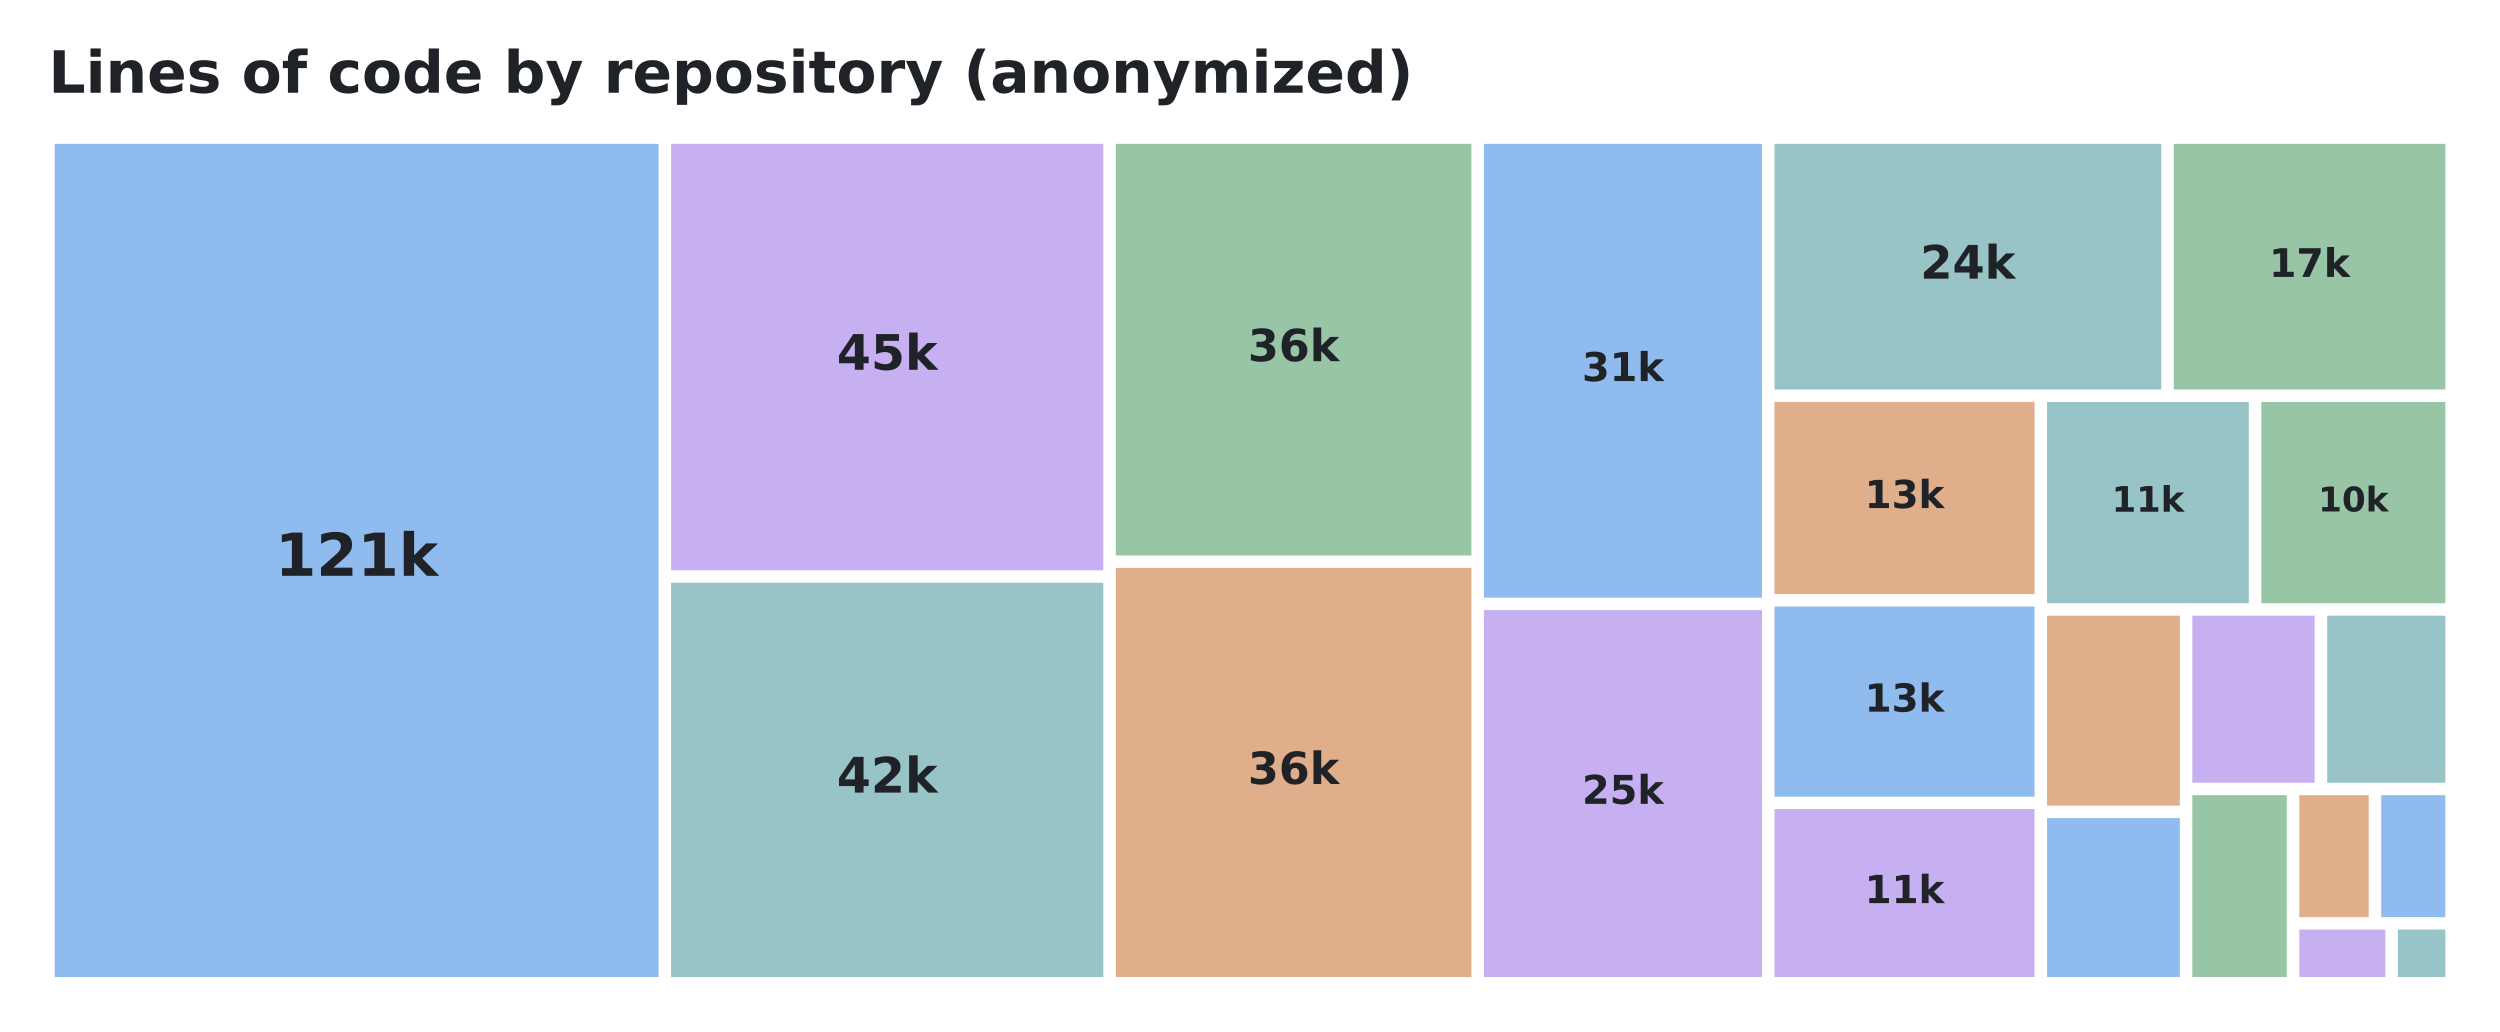
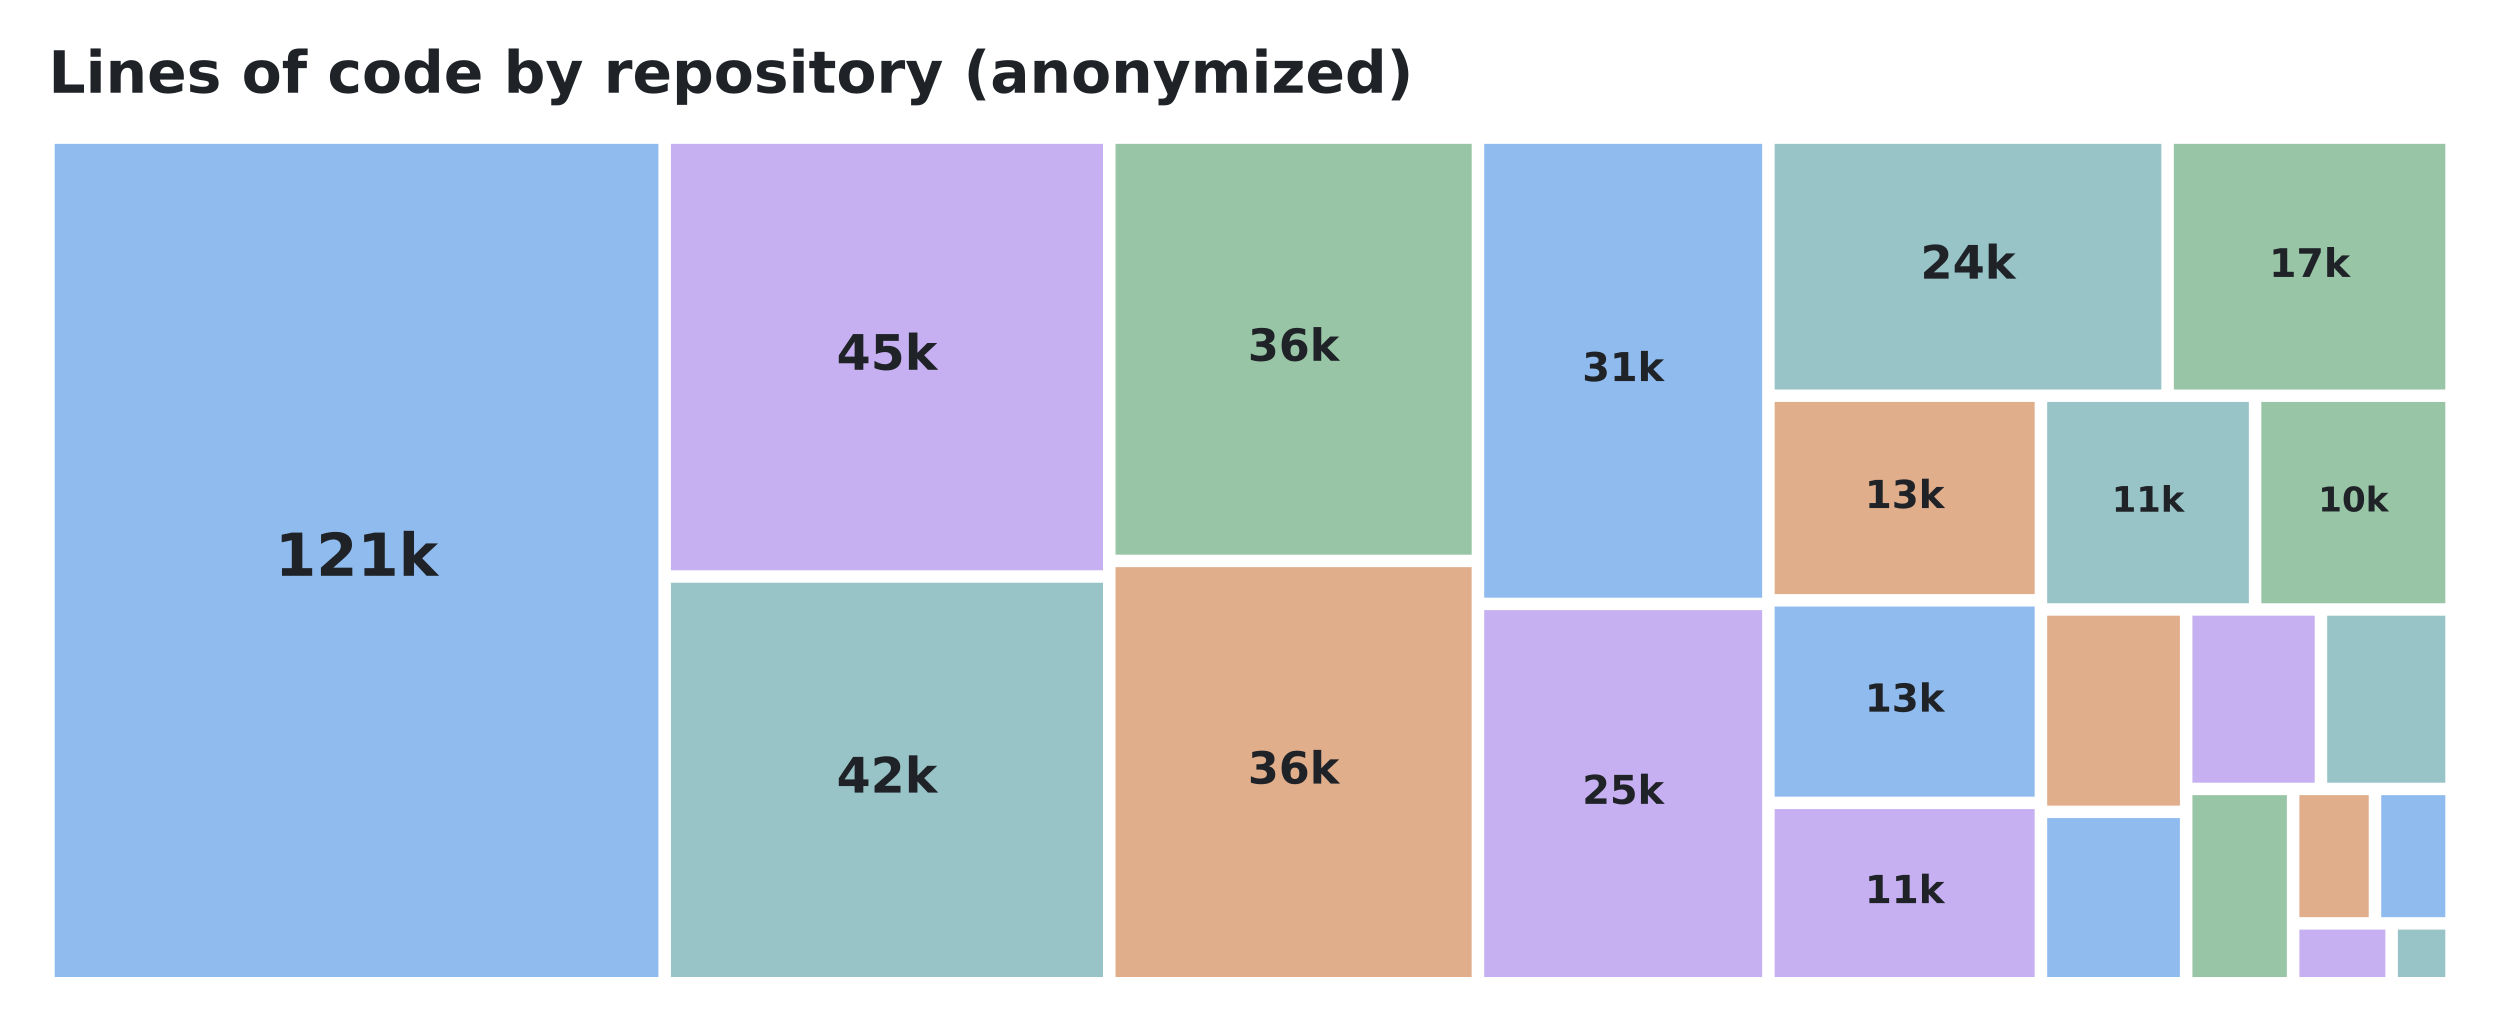
<svg xmlns="http://www.w3.org/2000/svg" xmlns:xlink="http://www.w3.org/1999/xlink" width="557.28pt" height="229.974pt" viewBox="0 0 557.28 229.974" version="1.1">
  <defs>
    <style type="text/css">*{stroke-linejoin: round; stroke-linecap: butt}</style>
  </defs>
  <g id="figure_1">
    <g id="patch_1">
      <path d="M 0 229.974  L 557.28 229.974  L 557.28 0  L 0 0  L 0 229.974  z " style="fill: none; opacity: 0" />
    </g>
    <g id="axes_1">
      <g id="patch_2">
-         <path d="M 12.195 32.064  L 146.804 32.064  L 146.804 217.788  L 12.195 217.788  z " clip-path="url(#p9eb3fcf98f)" style="fill: #0969da; opacity: 0.45" />
+         <path d="M 12.195 32.064  L 146.766 32.064  L 146.766 217.788  L 12.195 217.788  z " clip-path="url(#p3182124ea5)" style="fill: #0969da; opacity: 0.45" />
      </g>
      <g id="patch_3">
-         <path d="M 149.594 32.064  L 245.939 32.064  L 245.939 127.121  L 149.594 127.121  z " clip-path="url(#p9eb3fcf98f)" style="fill: #8250df; opacity: 0.45" />
+         <path d="M 149.556 32.064  L 245.873 32.064  L 245.873 127.121  L 149.556 127.121  z " clip-path="url(#p3182124ea5)" style="fill: #8250df; opacity: 0.45" />
      </g>
      <g id="patch_4">
-         <path d="M 149.594 129.893  L 245.939 129.893  L 245.939 217.788  L 149.594 217.788  z " clip-path="url(#p9eb3fcf98f)" style="fill: #1b7c83; opacity: 0.45" />
+         <path d="M 149.556 129.893  L 245.873 129.893  L 245.873 217.788  L 149.556 217.788  z " clip-path="url(#p3182124ea5)" style="fill: #1b7c83; opacity: 0.45" />
      </g>
      <g id="patch_5">
-         <path d="M 248.729 32.064  L 327.994 32.064  L 327.994 123.82  L 248.729 123.82  z " clip-path="url(#p9eb3fcf98f)" style="fill: #1a7f37; opacity: 0.45" />
+         <path d="M 248.663 32.064  L 328.054 32.064  L 328.054 123.648  L 248.663 123.648  z " clip-path="url(#p3182124ea5)" style="fill: #1a7f37; opacity: 0.45" />
      </g>
      <g id="patch_6">
-         <path d="M 248.729 126.592  L 327.994 126.592  L 327.994 217.788  L 248.729 217.788  z " clip-path="url(#p9eb3fcf98f)" style="fill: #bc4c00; opacity: 0.45" />
+         <path d="M 248.663 126.42  L 328.054 126.42  L 328.054 217.788  L 248.663 217.788  z " clip-path="url(#p3182124ea5)" style="fill: #bc4c00; opacity: 0.45" />
      </g>
      <g id="patch_7">
-         <path d="M 330.784 32.064  L 392.761 32.064  L 392.761 133.229  L 330.784 133.229  z " clip-path="url(#p9eb3fcf98f)" style="fill: #0969da; opacity: 0.45" />
+         <path d="M 330.844 32.064  L 392.803 32.064  L 392.803 133.229  L 330.844 133.229  z " clip-path="url(#p3182124ea5)" style="fill: #0969da; opacity: 0.45" />
      </g>
      <g id="patch_8">
-         <path d="M 330.784 136.001  L 392.761 136.001  L 392.761 217.788  L 330.784 217.788  z " clip-path="url(#p9eb3fcf98f)" style="fill: #8250df; opacity: 0.45" />
+         <path d="M 330.844 136.001  L 392.803 136.001  L 392.803 217.788  L 330.844 217.788  z " clip-path="url(#p3182124ea5)" style="fill: #8250df; opacity: 0.45" />
      </g>
      <g id="patch_9">
-         <path d="M 395.551 32.064  L 481.769 32.064  L 481.769 86.826  L 395.551 86.826  z " clip-path="url(#p9eb3fcf98f)" style="fill: #1b7c83; opacity: 0.45" />
+         <path d="M 395.593 32.064  L 481.787 32.064  L 481.787 86.826  L 395.593 86.826  z " clip-path="url(#p3182124ea5)" style="fill: #1b7c83; opacity: 0.45" />
      </g>
      <g id="patch_10">
-         <path d="M 484.559 32.064  L 545.085 32.064  L 545.085 86.826  L 484.559 86.826  z " clip-path="url(#p9eb3fcf98f)" style="fill: #1a7f37; opacity: 0.45" />
+         <path d="M 484.577 32.064  L 545.085 32.064  L 545.085 86.826  L 484.577 86.826  z " clip-path="url(#p3182124ea5)" style="fill: #1a7f37; opacity: 0.45" />
      </g>
      <g id="patch_11">
-         <path d="M 395.551 89.598  L 453.524 89.598  L 453.524 132.431  L 395.551 132.431  z " clip-path="url(#p9eb3fcf98f)" style="fill: #bc4c00; opacity: 0.45" />
+         <path d="M 395.593 89.598  L 453.55 89.598  L 453.55 132.431  L 395.593 132.431  z " clip-path="url(#p3182124ea5)" style="fill: #bc4c00; opacity: 0.45" />
      </g>
      <g id="patch_12">
-         <path d="M 395.551 135.203  L 453.524 135.203  L 453.524 177.583  L 395.551 177.583  z " clip-path="url(#p9eb3fcf98f)" style="fill: #0969da; opacity: 0.45" />
+         <path d="M 395.593 135.203  L 453.55 135.203  L 453.55 177.583  L 395.593 177.583  z " clip-path="url(#p3182124ea5)" style="fill: #0969da; opacity: 0.45" />
      </g>
      <g id="patch_13">
-         <path d="M 395.551 180.355  L 453.524 180.355  L 453.524 217.788  L 395.551 217.788  z " clip-path="url(#p9eb3fcf98f)" style="fill: #8250df; opacity: 0.45" />
+         <path d="M 395.593 180.355  L 453.55 180.355  L 453.55 217.788  L 395.593 217.788  z " clip-path="url(#p3182124ea5)" style="fill: #8250df; opacity: 0.45" />
      </g>
      <g id="patch_14">
-         <path d="M 456.314 89.598  L 501.284 89.598  L 501.284 134.472  L 456.314 134.472  z " clip-path="url(#p9eb3fcf98f)" style="fill: #1b7c83; opacity: 0.45" />
+         <path d="M 456.34 89.598  L 501.297 89.598  L 501.297 134.472  L 456.34 134.472  z " clip-path="url(#p3182124ea5)" style="fill: #1b7c83; opacity: 0.45" />
      </g>
      <g id="patch_15">
-         <path d="M 504.074 89.598  L 545.085 89.598  L 545.085 134.472  L 504.074 134.472  z " clip-path="url(#p9eb3fcf98f)" style="fill: #1a7f37; opacity: 0.45" />
+         <path d="M 504.087 89.598  L 545.085 89.598  L 545.085 134.472  L 504.087 134.472  z " clip-path="url(#p3182124ea5)" style="fill: #1a7f37; opacity: 0.45" />
      </g>
      <g id="patch_16">
-         <path d="M 456.314 137.244  L 485.91 137.244  L 485.91 179.584  L 456.314 179.584  z " clip-path="url(#p9eb3fcf98f)" style="fill: #bc4c00; opacity: 0.45" />
+         <path d="M 456.34 137.244  L 485.927 137.244  L 485.927 179.584  L 456.34 179.584  z " clip-path="url(#p3182124ea5)" style="fill: #bc4c00; opacity: 0.45" />
      </g>
      <g id="patch_17">
-         <path d="M 456.314 182.356  L 485.91 182.356  L 485.91 217.788  L 456.314 217.788  z " clip-path="url(#p9eb3fcf98f)" style="fill: #0969da; opacity: 0.45" />
+         <path d="M 456.34 182.356  L 485.927 182.356  L 485.927 217.788  L 456.34 217.788  z " clip-path="url(#p3182124ea5)" style="fill: #0969da; opacity: 0.45" />
      </g>
      <g id="patch_18">
-         <path d="M 488.7 137.244  L 515.965 137.244  L 515.965 174.474  L 488.7 174.474  z " clip-path="url(#p9eb3fcf98f)" style="fill: #8250df; opacity: 0.45" />
+         <path d="M 488.717 137.244  L 515.973 137.244  L 515.973 174.474  L 488.717 174.474  z " clip-path="url(#p3182124ea5)" style="fill: #8250df; opacity: 0.45" />
      </g>
      <g id="patch_19">
-         <path d="M 518.755 137.244  L 545.085 137.244  L 545.085 174.474  L 518.755 174.474  z " clip-path="url(#p9eb3fcf98f)" style="fill: #1b7c83; opacity: 0.45" />
+         <path d="M 518.763 137.244  L 545.085 137.244  L 545.085 174.474  L 518.763 174.474  z " clip-path="url(#p3182124ea5)" style="fill: #1b7c83; opacity: 0.45" />
      </g>
      <g id="patch_20">
-         <path d="M 488.7 177.246  L 509.758 177.246  L 509.758 217.788  L 488.7 217.788  z " clip-path="url(#p9eb3fcf98f)" style="fill: #1a7f37; opacity: 0.45" />
+         <path d="M 488.717 177.246  L 509.767 177.246  L 509.767 217.788  L 488.717 217.788  z " clip-path="url(#p3182124ea5)" style="fill: #1a7f37; opacity: 0.45" />
      </g>
      <g id="patch_21">
-         <path d="M 512.548 177.246  L 528.013 177.246  L 528.013 204.443  L 512.548 204.443  z " clip-path="url(#p9eb3fcf98f)" style="fill: #bc4c00; opacity: 0.45" />
+         <path d="M 512.557 177.246  L 528.018 177.246  L 528.018 204.443  L 512.557 204.443  z " clip-path="url(#p3182124ea5)" style="fill: #bc4c00; opacity: 0.45" />
      </g>
      <g id="patch_22">
-         <path d="M 530.803 177.246  L 545.085 177.246  L 545.085 204.443  L 530.803 204.443  z " clip-path="url(#p9eb3fcf98f)" style="fill: #0969da; opacity: 0.45" />
+         <path d="M 530.808 177.246  L 545.085 177.246  L 545.085 204.443  L 530.808 204.443  z " clip-path="url(#p3182124ea5)" style="fill: #0969da; opacity: 0.45" />
      </g>
      <g id="patch_23">
-         <path d="M 512.548 207.215  L 531.72 207.215  L 531.72 217.788  L 512.548 217.788  z " clip-path="url(#p9eb3fcf98f)" style="fill: #8250df; opacity: 0.45" />
+         <path d="M 512.557 207.215  L 531.724 207.215  L 531.724 217.788  L 512.557 217.788  z " clip-path="url(#p3182124ea5)" style="fill: #8250df; opacity: 0.45" />
      </g>
      <g id="patch_24">
-         <path d="M 534.51 207.215  L 545.085 207.215  L 545.085 217.788  L 534.51 217.788  z " clip-path="url(#p9eb3fcf98f)" style="fill: #1b7c83; opacity: 0.45" />
+         <path d="M 534.514 207.215  L 545.085 207.215  L 545.085 217.788  L 534.514 217.788  z " clip-path="url(#p3182124ea5)" style="fill: #1b7c83; opacity: 0.45" />
      </g>
      <g id="text_1">
-         <g style="fill: #1f2328" transform="translate(61.32346 128.3574) scale(0.132079 -0.132079)">
+         <g style="fill: #1f2328" transform="translate(61.30746 128.3568) scale(0.132056 -0.132056)">
          <defs>
            <path id="DejaVuSans-Bold-14" d="M 750 831  L 1813 831  L 1813 3847  L 722 3622  L 722 4441  L 1806 4666  L 2950 4666  L 2950 831  L 4013 831  L 4013 0  L 750 0  L 750 831  z " transform="scale(0.015625)" />
            <path id="DejaVuSans-Bold-15" d="M 1844 884  L 3897 884  L 3897 0  L 506 0  L 506 884  L 2209 2388  Q 2438 2594 2547 2791  Q 2656 2988 2656 3200  Q 2656 3528 2436 3728  Q 2216 3928 1850 3928  Q 1569 3928 1234 3808  Q 900 3688 519 3450  L 519 4475  Q 925 4609 1322 4679  Q 1719 4750 2100 4750  Q 2938 4750 3402 4381  Q 3866 4013 3866 3353  Q 3866 2972 3669 2642  Q 3472 2313 2841 1759  L 1844 884  z " transform="scale(0.015625)" />
            <path id="DejaVuSans-Bold-4e" d="M 538 4863  L 1656 4863  L 1656 2216  L 2944 3500  L 4244 3500  L 2534 1894  L 4378 0  L 3022 0  L 1656 1459  L 1656 0  L 538 0  L 538 4863  z " transform="scale(0.015625)" />
          </defs>
          <use xlink:href="#DejaVuSans-Bold-14" />
          <use xlink:href="#DejaVuSans-Bold-15" transform="translate(69.57812 0)" />
          <use xlink:href="#DejaVuSans-Bold-14" transform="translate(139.1562 0)" />
          <use xlink:href="#DejaVuSans-Bold-4e" transform="translate(208.7344 0)" />
        </g>
      </g>
      <g id="text_2">
-         <g style="fill: #1f2328" transform="translate(186.5356 82.42996) scale(0.10922 -0.10922)">
+         <g style="fill: #1f2328" transform="translate(186.4852 82.42954) scale(0.109203 -0.109203)">
          <defs>
            <path id="DejaVuSans-Bold-17" d="M 2356 3675  L 1038 1722  L 2356 1722  L 2356 3675  z M 2156 4666  L 3494 4666  L 3494 1722  L 4159 1722  L 4159 850  L 3494 850  L 3494 0  L 2356 0  L 2356 850  L 288 850  L 288 1881  L 2156 4666  z " transform="scale(0.015625)" />
            <path id="DejaVuSans-Bold-18" d="M 678 4666  L 3669 4666  L 3669 3781  L 1638 3781  L 1638 3059  Q 1775 3097 1914 3117  Q 2053 3138 2203 3138  Q 3056 3138 3531 2711  Q 4006 2284 4006 1522  Q 4006 766 3489 337  Q 2972 -91 2053 -91  Q 1656 -91 1267 -14  Q 878 63 494 219  L 494 1166  Q 875 947 1217 837  Q 1559 728 1863 728  Q 2300 728 2551 942  Q 2803 1156 2803 1522  Q 2803 1891 2551 2103  Q 2300 2316 1863 2316  Q 1603 2316 1309 2248  Q 1016 2181 678 2041  L 678 4666  z " transform="scale(0.015625)" />
          </defs>
          <use xlink:href="#DejaVuSans-Bold-17" />
          <use xlink:href="#DejaVuSans-Bold-18" transform="translate(69.57812 0)" />
          <use xlink:href="#DejaVuSans-Bold-4e" transform="translate(139.1562 0)" />
        </g>
      </g>
      <g id="text_3">
-         <g style="fill: #1f2328" transform="translate(186.5356 176.678) scale(0.10922 -0.10922)">
+         <g style="fill: #1f2328" transform="translate(186.4852 176.6775) scale(0.109203 -0.109203)">
          <use xlink:href="#DejaVuSans-Bold-17" />
          <use xlink:href="#DejaVuSans-Bold-15" transform="translate(69.57812 0)" />
          <use xlink:href="#DejaVuSans-Bold-4e" transform="translate(139.1562 0)" />
        </g>
      </g>
      <g id="text_4">
-         <g style="fill: #1f2328" transform="translate(278.1793 80.51459) scale(0.099017 -0.099017)">
+         <g style="fill: #1f2328" transform="translate(278.1689 80.43069) scale(0.099093 -0.099093)">
          <defs>
            <path id="DejaVuSans-Bold-16" d="M 2981 2516  Q 3453 2394 3698 2092  Q 3944 1791 3944 1325  Q 3944 631 3412 270  Q 2881 -91 1863 -91  Q 1503 -91 1142 -33  Q 781 25 428 141  L 428 1069  Q 766 900 1098 814  Q 1431 728 1753 728  Q 2231 728 2486 893  Q 2741 1059 2741 1369  Q 2741 1688 2480 1852  Q 2219 2016 1709 2016  L 1228 2016  L 1228 2791  L 1734 2791  Q 2188 2791 2409 2933  Q 2631 3075 2631 3366  Q 2631 3634 2415 3781  Q 2200 3928 1806 3928  Q 1516 3928 1219 3862  Q 922 3797 628 3669  L 628 4550  Q 984 4650 1334 4700  Q 1684 4750 2022 4750  Q 2931 4750 3382 4451  Q 3834 4153 3834 3553  Q 3834 3144 3618 2883  Q 3403 2622 2981 2516  z " transform="scale(0.015625)" />
            <path id="DejaVuSans-Bold-19" d="M 2316 2303  Q 2000 2303 1842 2098  Q 1684 1894 1684 1484  Q 1684 1075 1842 870  Q 2000 666 2316 666  Q 2634 666 2792 870  Q 2950 1075 2950 1484  Q 2950 1894 2792 2098  Q 2634 2303 2316 2303  z M 3803 4544  L 3803 3681  Q 3506 3822 3243 3889  Q 2981 3956 2731 3956  Q 2194 3956 1894 3657  Q 1594 3359 1544 2772  Q 1750 2925 1990 3001  Q 2231 3078 2516 3078  Q 3231 3078 3670 2659  Q 4109 2241 4109 1563  Q 4109 813 3618 361  Q 3128 -91 2303 -91  Q 1394 -91 895 523  Q 397 1138 397 2266  Q 397 3422 980 4083  Q 1563 4744 2578 4744  Q 2900 4744 3203 4694  Q 3506 4644 3803 4544  z " transform="scale(0.015625)" />
          </defs>
          <use xlink:href="#DejaVuSans-Bold-16" />
          <use xlink:href="#DejaVuSans-Bold-19" transform="translate(69.57812 0)" />
          <use xlink:href="#DejaVuSans-Bold-4e" transform="translate(139.1562 0)" />
        </g>
      </g>
      <g id="text_5">
-         <g style="fill: #1f2328" transform="translate(278.1793 174.7626) scale(0.099017 -0.099017)">
+         <g style="fill: #1f2328" transform="translate(278.1689 174.6787) scale(0.099093 -0.099093)">
          <use xlink:href="#DejaVuSans-Bold-16" />
          <use xlink:href="#DejaVuSans-Bold-19" transform="translate(69.57812 0)" />
          <use xlink:href="#DejaVuSans-Bold-4e" transform="translate(139.1562 0)" />
        </g>
      </g>
      <g id="text_6">
-         <g style="fill: #1f2328" transform="translate(352.6525 84.95088) scale(0.08869 -0.08869)">
+         <g style="fill: #1f2328" transform="translate(352.7051 84.9506) scale(0.088679 -0.088679)">
          <use xlink:href="#DejaVuSans-Bold-16" />
          <use xlink:href="#DejaVuSans-Bold-14" transform="translate(69.57812 0)" />
          <use xlink:href="#DejaVuSans-Bold-4e" transform="translate(139.1562 0)" />
        </g>
      </g>
      <g id="text_7">
-         <g style="fill: #1f2328" transform="translate(352.6525 179.1989) scale(0.08869 -0.08869)">
+         <g style="fill: #1f2328" transform="translate(352.7051 179.1986) scale(0.088679 -0.088679)">
          <use xlink:href="#DejaVuSans-Bold-15" />
          <use xlink:href="#DejaVuSans-Bold-18" transform="translate(69.57812 0)" />
          <use xlink:href="#DejaVuSans-Bold-4e" transform="translate(139.1562 0)" />
        </g>
      </g>
      <g id="text_8">
-         <g style="fill: #1f2328" transform="translate(428.0511 62.12561) scale(0.103171 -0.103171)">
+         <g style="fill: #1f2328" transform="translate(428.0827 62.12523) scale(0.103156 -0.103156)">
          <use xlink:href="#DejaVuSans-Bold-15" />
          <use xlink:href="#DejaVuSans-Bold-17" transform="translate(69.57812 0)" />
          <use xlink:href="#DejaVuSans-Bold-4e" transform="translate(139.1562 0)" />
        </g>
      </g>
      <g id="text_9">
-         <g style="fill: #1f2328" transform="translate(505.7912 61.72688) scale(0.087823 -0.087823)">
+         <g style="fill: #1f2328" transform="translate(505.8011 61.7266) scale(0.087813 -0.087813)">
          <defs>
            <path id="DejaVuSans-Bold-1a" d="M 428 4666  L 3944 4666  L 3944 3988  L 2125 0  L 953 0  L 2675 3781  L 428 3781  L 428 4666  z " transform="scale(0.015625)" />
          </defs>
          <use xlink:href="#DejaVuSans-Bold-14" />
          <use xlink:href="#DejaVuSans-Bold-1a" transform="translate(69.57812 0)" />
          <use xlink:href="#DejaVuSans-Bold-4e" transform="translate(139.1562 0)" />
        </g>
      </g>
      <g id="text_10">
-         <g style="fill: #1f2328" transform="translate(415.6638 113.2568) scale(0.086298 -0.086298)">
+         <g style="fill: #1f2328" transform="translate(415.6988 113.2566) scale(0.086288 -0.086288)">
          <use xlink:href="#DejaVuSans-Bold-14" />
          <use xlink:href="#DejaVuSans-Bold-16" transform="translate(69.57812 0)" />
          <use xlink:href="#DejaVuSans-Bold-4e" transform="translate(139.1562 0)" />
        </g>
      </g>
      <g id="text_11">
-         <g style="fill: #1f2328" transform="translate(415.6638 158.6353) scale(0.086298 -0.086298)">
+         <g style="fill: #1f2328" transform="translate(415.6988 158.635) scale(0.086288 -0.086288)">
          <use xlink:href="#DejaVuSans-Bold-14" />
          <use xlink:href="#DejaVuSans-Bold-16" transform="translate(69.57812 0)" />
          <use xlink:href="#DejaVuSans-Bold-4e" transform="translate(139.1562 0)" />
        </g>
      </g>
      <g id="text_12">
-         <g style="fill: #1f2328" transform="translate(415.6638 201.3137) scale(0.086298 -0.086298)">
+         <g style="fill: #1f2328" transform="translate(415.6988 201.3134) scale(0.086288 -0.086288)">
          <use xlink:href="#DejaVuSans-Bold-14" />
          <use xlink:href="#DejaVuSans-Bold-14" transform="translate(69.57812 0)" />
          <use xlink:href="#DejaVuSans-Bold-4e" transform="translate(139.1562 0)" />
        </g>
      </g>
      <g id="text_13">
-         <g style="fill: #1f2328" transform="translate(470.7242 114.0756) scale(0.078531 -0.078531)">
+         <g style="fill: #1f2328" transform="translate(470.7439 114.0754) scale(0.078523 -0.078523)">
          <use xlink:href="#DejaVuSans-Bold-14" />
          <use xlink:href="#DejaVuSans-Bold-14" transform="translate(69.57812 0)" />
          <use xlink:href="#DejaVuSans-Bold-4e" transform="translate(139.1562 0)" />
        </g>
      </g>
      <g id="text_14">
-         <g style="fill: #1f2328" transform="translate(516.7478 114.0141) scale(0.076165 -0.076165)">
+         <g style="fill: #1f2328" transform="translate(516.7547 114.014) scale(0.076158 -0.076158)">
          <defs>
            <path id="DejaVuSans-Bold-13" d="M 2944 2338  Q 2944 3213 2780 3570  Q 2616 3928 2228 3928  Q 1841 3928 1675 3570  Q 1509 3213 1509 2338  Q 1509 1453 1675 1090  Q 1841 728 2228 728  Q 2613 728 2778 1090  Q 2944 1453 2944 2338  z M 4147 2328  Q 4147 1169 3647 539  Q 3147 -91 2228 -91  Q 1306 -91 806 539  Q 306 1169 306 2328  Q 306 3491 806 4120  Q 1306 4750 2228 4750  Q 3147 4750 3647 4120  Q 4147 3491 4147 2328  z " transform="scale(0.015625)" />
          </defs>
          <use xlink:href="#DejaVuSans-Bold-14" />
          <use xlink:href="#DejaVuSans-Bold-13" transform="translate(69.57812 0)" />
          <use xlink:href="#DejaVuSans-Bold-4e" transform="translate(139.1562 0)" />
        </g>
      </g>
      <g id="text_15">
        <g style="fill: #1f2328" transform="translate(10.8 20.67797) scale(0.13 -0.13)">
          <defs>
            <path id="DejaVuSans-Bold-2f" d="M 588 4666  L 1791 4666  L 1791 909  L 3903 909  L 3903 0  L 588 0  L 588 4666  z " transform="scale(0.015625)" />
            <path id="DejaVuSans-Bold-4c" d="M 538 3500  L 1656 3500  L 1656 0  L 538 0  L 538 3500  z M 538 4863  L 1656 4863  L 1656 3950  L 538 3950  L 538 4863  z " transform="scale(0.015625)" />
            <path id="DejaVuSans-Bold-51" d="M 4056 2131  L 4056 0  L 2931 0  L 2931 347  L 2931 1631  Q 2931 2084 2911 2256  Q 2891 2428 2841 2509  Q 2775 2619 2662 2680  Q 2550 2741 2406 2741  Q 2056 2741 1856 2470  Q 1656 2200 1656 1722  L 1656 0  L 538 0  L 538 3500  L 1656 3500  L 1656 2988  Q 1909 3294 2193 3439  Q 2478 3584 2822 3584  Q 3428 3584 3742 3212  Q 4056 2841 4056 2131  z " transform="scale(0.015625)" />
            <path id="DejaVuSans-Bold-48" d="M 4031 1759  L 4031 1441  L 1416 1441  Q 1456 1047 1700 850  Q 1944 653 2381 653  Q 2734 653 3104 758  Q 3475 863 3866 1075  L 3866 213  Q 3469 63 3072 -14  Q 2675 -91 2278 -91  Q 1328 -91 801 392  Q 275 875 275 1747  Q 275 2603 792 3093  Q 1309 3584 2216 3584  Q 3041 3584 3536 3087  Q 4031 2591 4031 1759  z M 2881 2131  Q 2881 2450 2695 2645  Q 2509 2841 2209 2841  Q 1884 2841 1681 2658  Q 1478 2475 1428 2131  L 2881 2131  z " transform="scale(0.015625)" />
            <path id="DejaVuSans-Bold-56" d="M 3272 3391  L 3272 2541  Q 2913 2691 2578 2766  Q 2244 2841 1947 2841  Q 1628 2841 1473 2761  Q 1319 2681 1319 2516  Q 1319 2381 1436 2309  Q 1553 2238 1856 2203  L 2053 2175  Q 2913 2066 3209 1816  Q 3506 1566 3506 1031  Q 3506 472 3093 190  Q 2681 -91 1863 -91  Q 1516 -91 1145 -36  Q 775 19 384 128  L 384 978  Q 719 816 1070 734  Q 1422 653 1784 653  Q 2113 653 2278 743  Q 2444 834 2444 1013  Q 2444 1163 2330 1236  Q 2216 1309 1875 1350  L 1678 1375  Q 931 1469 631 1722  Q 331 1975 331 2491  Q 331 3047 712 3315  Q 1094 3584 1881 3584  Q 2191 3584 2531 3537  Q 2872 3491 3272 3391  z " transform="scale(0.015625)" />
            <path id="DejaVuSans-Bold-3" transform="scale(0.015625)" />
            <path id="DejaVuSans-Bold-52" d="M 2203 2784  Q 1831 2784 1636 2517  Q 1441 2250 1441 1747  Q 1441 1244 1636 976  Q 1831 709 2203 709  Q 2569 709 2762 976  Q 2956 1244 2956 1747  Q 2956 2250 2762 2517  Q 2569 2784 2203 2784  z M 2203 3584  Q 3106 3584 3614 3096  Q 4122 2609 4122 1747  Q 4122 884 3614 396  Q 3106 -91 2203 -91  Q 1297 -91 786 396  Q 275 884 275 1747  Q 275 2609 786 3096  Q 1297 3584 2203 3584  z " transform="scale(0.015625)" />
            <path id="DejaVuSans-Bold-49" d="M 2841 4863  L 2841 4128  L 2222 4128  Q 1984 4128 1890 4042  Q 1797 3956 1797 3744  L 1797 3500  L 2753 3500  L 2753 2700  L 1797 2700  L 1797 0  L 678 0  L 678 2700  L 122 2700  L 122 3500  L 678 3500  L 678 3744  Q 678 4316 997 4589  Q 1316 4863 1984 4863  L 2841 4863  z " transform="scale(0.015625)" />
            <path id="DejaVuSans-Bold-46" d="M 3366 3391  L 3366 2478  Q 3138 2634 2908 2709  Q 2678 2784 2431 2784  Q 1963 2784 1702 2511  Q 1441 2238 1441 1747  Q 1441 1256 1702 982  Q 1963 709 2431 709  Q 2694 709 2930 787  Q 3166 866 3366 1019  L 3366 103  Q 3103 6 2833 -42  Q 2563 -91 2291 -91  Q 1344 -91 809 395  Q 275 881 275 1747  Q 275 2613 809 3098  Q 1344 3584 2291 3584  Q 2566 3584 2833 3536  Q 3100 3488 3366 3391  z " transform="scale(0.015625)" />
            <path id="DejaVuSans-Bold-47" d="M 2919 2988  L 2919 4863  L 4044 4863  L 4044 0  L 2919 0  L 2919 506  Q 2688 197 2409 53  Q 2131 -91 1766 -91  Q 1119 -91 703 423  Q 288 938 288 1747  Q 288 2556 703 3070  Q 1119 3584 1766 3584  Q 2128 3584 2408 3439  Q 2688 3294 2919 2988  z M 2181 722  Q 2541 722 2730 984  Q 2919 1247 2919 1747  Q 2919 2247 2730 2509  Q 2541 2772 2181 2772  Q 1825 2772 1636 2509  Q 1447 2247 1447 1747  Q 1447 1247 1636 984  Q 1825 722 2181 722  z " transform="scale(0.015625)" />
            <path id="DejaVuSans-Bold-45" d="M 2400 722  Q 2759 722 2948 984  Q 3138 1247 3138 1747  Q 3138 2247 2948 2509  Q 2759 2772 2400 2772  Q 2041 2772 1848 2508  Q 1656 2244 1656 1747  Q 1656 1250 1848 986  Q 2041 722 2400 722  z M 1656 2988  Q 1888 3294 2169 3439  Q 2450 3584 2816 3584  Q 3463 3584 3878 3070  Q 4294 2556 4294 1747  Q 4294 938 3878 423  Q 3463 -91 2816 -91  Q 2450 -91 2169 54  Q 1888 200 1656 506  L 1656 0  L 538 0  L 538 4863  L 1656 4863  L 1656 2988  z " transform="scale(0.015625)" />
            <path id="DejaVuSans-Bold-5c" d="M 78 3500  L 1197 3500  L 2138 1125  L 2938 3500  L 4056 3500  L 2584 -331  Q 2363 -916 2067 -1148  Q 1772 -1381 1288 -1381  L 641 -1381  L 641 -647  L 991 -647  Q 1275 -647 1404 -556  Q 1534 -466 1606 -231  L 1638 -134  L 78 3500  z " transform="scale(0.015625)" />
            <path id="DejaVuSans-Bold-55" d="M 3138 2547  Q 2991 2616 2845 2648  Q 2700 2681 2553 2681  Q 2122 2681 1889 2404  Q 1656 2128 1656 1613  L 1656 0  L 538 0  L 538 3500  L 1656 3500  L 1656 2925  Q 1872 3269 2151 3426  Q 2431 3584 2822 3584  Q 2878 3584 2943 3579  Q 3009 3575 3134 3559  L 3138 2547  z " transform="scale(0.015625)" />
            <path id="DejaVuSans-Bold-53" d="M 1656 506  L 1656 -1331  L 538 -1331  L 538 3500  L 1656 3500  L 1656 2988  Q 1888 3294 2169 3439  Q 2450 3584 2816 3584  Q 3463 3584 3878 3070  Q 4294 2556 4294 1747  Q 4294 938 3878 423  Q 3463 -91 2816 -91  Q 2450 -91 2169 54  Q 1888 200 1656 506  z M 2400 2772  Q 2041 2772 1848 2508  Q 1656 2244 1656 1747  Q 1656 1250 1848 986  Q 2041 722 2400 722  Q 2759 722 2948 984  Q 3138 1247 3138 1747  Q 3138 2247 2948 2509  Q 2759 2772 2400 2772  z " transform="scale(0.015625)" />
            <path id="DejaVuSans-Bold-57" d="M 1759 4494  L 1759 3500  L 2913 3500  L 2913 2700  L 1759 2700  L 1759 1216  Q 1759 972 1856 886  Q 1953 800 2241 800  L 2816 800  L 2816 0  L 1856 0  Q 1194 0 917 276  Q 641 553 641 1216  L 641 2700  L 84 2700  L 84 3500  L 641 3500  L 641 4494  L 1759 4494  z " transform="scale(0.015625)" />
            <path id="DejaVuSans-Bold-b" d="M 2413 -844  L 1484 -844  Q 1006 -72 778 623  Q 550 1319 550 2003  Q 550 2688 779 3389  Q 1009 4091 1484 4856  L 2413 4856  Q 2013 4116 1813 3408  Q 1613 2700 1613 2009  Q 1613 1319 1811 609  Q 2009 -100 2413 -844  z " transform="scale(0.015625)" />
            <path id="DejaVuSans-Bold-44" d="M 2106 1575  Q 1756 1575 1579 1456  Q 1403 1338 1403 1106  Q 1403 894 1545 773  Q 1688 653 1941 653  Q 2256 653 2472 879  Q 2688 1106 2688 1447  L 2688 1575  L 2106 1575  z M 3816 1997  L 3816 0  L 2688 0  L 2688 519  Q 2463 200 2181 54  Q 1900 -91 1497 -91  Q 953 -91 614 226  Q 275 544 275 1050  Q 275 1666 698 1953  Q 1122 2241 2028 2241  L 2688 2241  L 2688 2328  Q 2688 2594 2478 2717  Q 2269 2841 1825 2841  Q 1466 2841 1156 2769  Q 847 2697 581 2553  L 581 3406  Q 941 3494 1303 3539  Q 1666 3584 2028 3584  Q 2975 3584 3395 3211  Q 3816 2838 3816 1997  z " transform="scale(0.015625)" />
            <path id="DejaVuSans-Bold-50" d="M 3781 2919  Q 3994 3244 4286 3414  Q 4578 3584 4928 3584  Q 5531 3584 5847 3212  Q 6163 2841 6163 2131  L 6163 0  L 5038 0  L 5038 1825  Q 5041 1866 5042 1909  Q 5044 1953 5044 2034  Q 5044 2406 4934 2573  Q 4825 2741 4581 2741  Q 4263 2741 4089 2478  Q 3916 2216 3909 1719  L 3909 0  L 2784 0  L 2784 1825  Q 2784 2406 2684 2573  Q 2584 2741 2328 2741  Q 2006 2741 1831 2477  Q 1656 2213 1656 1722  L 1656 0  L 531 0  L 531 3500  L 1656 3500  L 1656 2988  Q 1863 3284 2130 3434  Q 2397 3584 2719 3584  Q 3081 3584 3359 3409  Q 3638 3234 3781 2919  z " transform="scale(0.015625)" />
            <path id="DejaVuSans-Bold-5d" d="M 366 3500  L 3419 3500  L 3419 2719  L 1575 800  L 3419 800  L 3419 0  L 288 0  L 288 781  L 2131 2700  L 366 2700  L 366 3500  z " transform="scale(0.015625)" />
            <path id="DejaVuSans-Bold-c" d="M 513 -844  Q 913 -100 1113 609  Q 1313 1319 1313 2009  Q 1313 2700 1113 3408  Q 913 4116 513 4856  L 1441 4856  Q 1916 4091 2145 3389  Q 2375 2688 2375 2003  Q 2375 1319 2147 623  Q 1919 -72 1441 -844  L 513 -844  z " transform="scale(0.015625)" />
          </defs>
          <use xlink:href="#DejaVuSans-Bold-2f" />
          <use xlink:href="#DejaVuSans-Bold-4c" transform="translate(63.71875 0)" />
          <use xlink:href="#DejaVuSans-Bold-51" transform="translate(98 0)" />
          <use xlink:href="#DejaVuSans-Bold-48" transform="translate(169.1875 0)" />
          <use xlink:href="#DejaVuSans-Bold-56" transform="translate(237.0156 0)" />
          <use xlink:href="#DejaVuSans-Bold-3" transform="translate(296.5312 0)" />
          <use xlink:href="#DejaVuSans-Bold-52" transform="translate(331.3438 0)" />
          <use xlink:href="#DejaVuSans-Bold-49" transform="translate(400.0469 0)" />
          <use xlink:href="#DejaVuSans-Bold-3" transform="translate(443.5469 0)" />
          <use xlink:href="#DejaVuSans-Bold-46" transform="translate(478.3594 0)" />
          <use xlink:href="#DejaVuSans-Bold-52" transform="translate(537.6406 0)" />
          <use xlink:href="#DejaVuSans-Bold-47" transform="translate(606.3438 0)" />
          <use xlink:href="#DejaVuSans-Bold-48" transform="translate(677.9219 0)" />
          <use xlink:href="#DejaVuSans-Bold-3" transform="translate(745.75 0)" />
          <use xlink:href="#DejaVuSans-Bold-45" transform="translate(780.5625 0)" />
          <use xlink:href="#DejaVuSans-Bold-5c" transform="translate(852.1406 0)" />
          <use xlink:href="#DejaVuSans-Bold-3" transform="translate(917.3281 0)" />
          <use xlink:href="#DejaVuSans-Bold-55" transform="translate(952.1406 0)" />
          <use xlink:href="#DejaVuSans-Bold-48" transform="translate(1001.453 0)" />
          <use xlink:href="#DejaVuSans-Bold-53" transform="translate(1069.281 0)" />
          <use xlink:href="#DejaVuSans-Bold-52" transform="translate(1140.859 0)" />
          <use xlink:href="#DejaVuSans-Bold-56" transform="translate(1209.562 0)" />
          <use xlink:href="#DejaVuSans-Bold-4c" transform="translate(1269.078 0)" />
          <use xlink:href="#DejaVuSans-Bold-57" transform="translate(1303.359 0)" />
          <use xlink:href="#DejaVuSans-Bold-52" transform="translate(1351.156 0)" />
          <use xlink:href="#DejaVuSans-Bold-55" transform="translate(1419.859 0)" />
          <use xlink:href="#DejaVuSans-Bold-5c" transform="translate(1469.172 0)" />
          <use xlink:href="#DejaVuSans-Bold-3" transform="translate(1534.359 0)" />
          <use xlink:href="#DejaVuSans-Bold-b" transform="translate(1569.172 0)" />
          <use xlink:href="#DejaVuSans-Bold-44" transform="translate(1614.875 0)" />
          <use xlink:href="#DejaVuSans-Bold-51" transform="translate(1682.359 0)" />
          <use xlink:href="#DejaVuSans-Bold-52" transform="translate(1753.547 0)" />
          <use xlink:href="#DejaVuSans-Bold-51" transform="translate(1822.25 0)" />
          <use xlink:href="#DejaVuSans-Bold-5c" transform="translate(1893.438 0)" />
          <use xlink:href="#DejaVuSans-Bold-50" transform="translate(1958.625 0)" />
          <use xlink:href="#DejaVuSans-Bold-4c" transform="translate(2062.828 0)" />
          <use xlink:href="#DejaVuSans-Bold-5d" transform="translate(2097.109 0)" />
          <use xlink:href="#DejaVuSans-Bold-48" transform="translate(2155.312 0)" />
          <use xlink:href="#DejaVuSans-Bold-47" transform="translate(2223.141 0)" />
          <use xlink:href="#DejaVuSans-Bold-c" transform="translate(2294.719 0)" />
        </g>
      </g>
    </g>
  </g>
  <defs>
-     <clipPath id="p9eb3fcf98f">
+     <clipPath id="p3182124ea5">
      <rect x="10.8" y="30.678" width="535.68" height="188.496" />
    </clipPath>
  </defs>
</svg>
